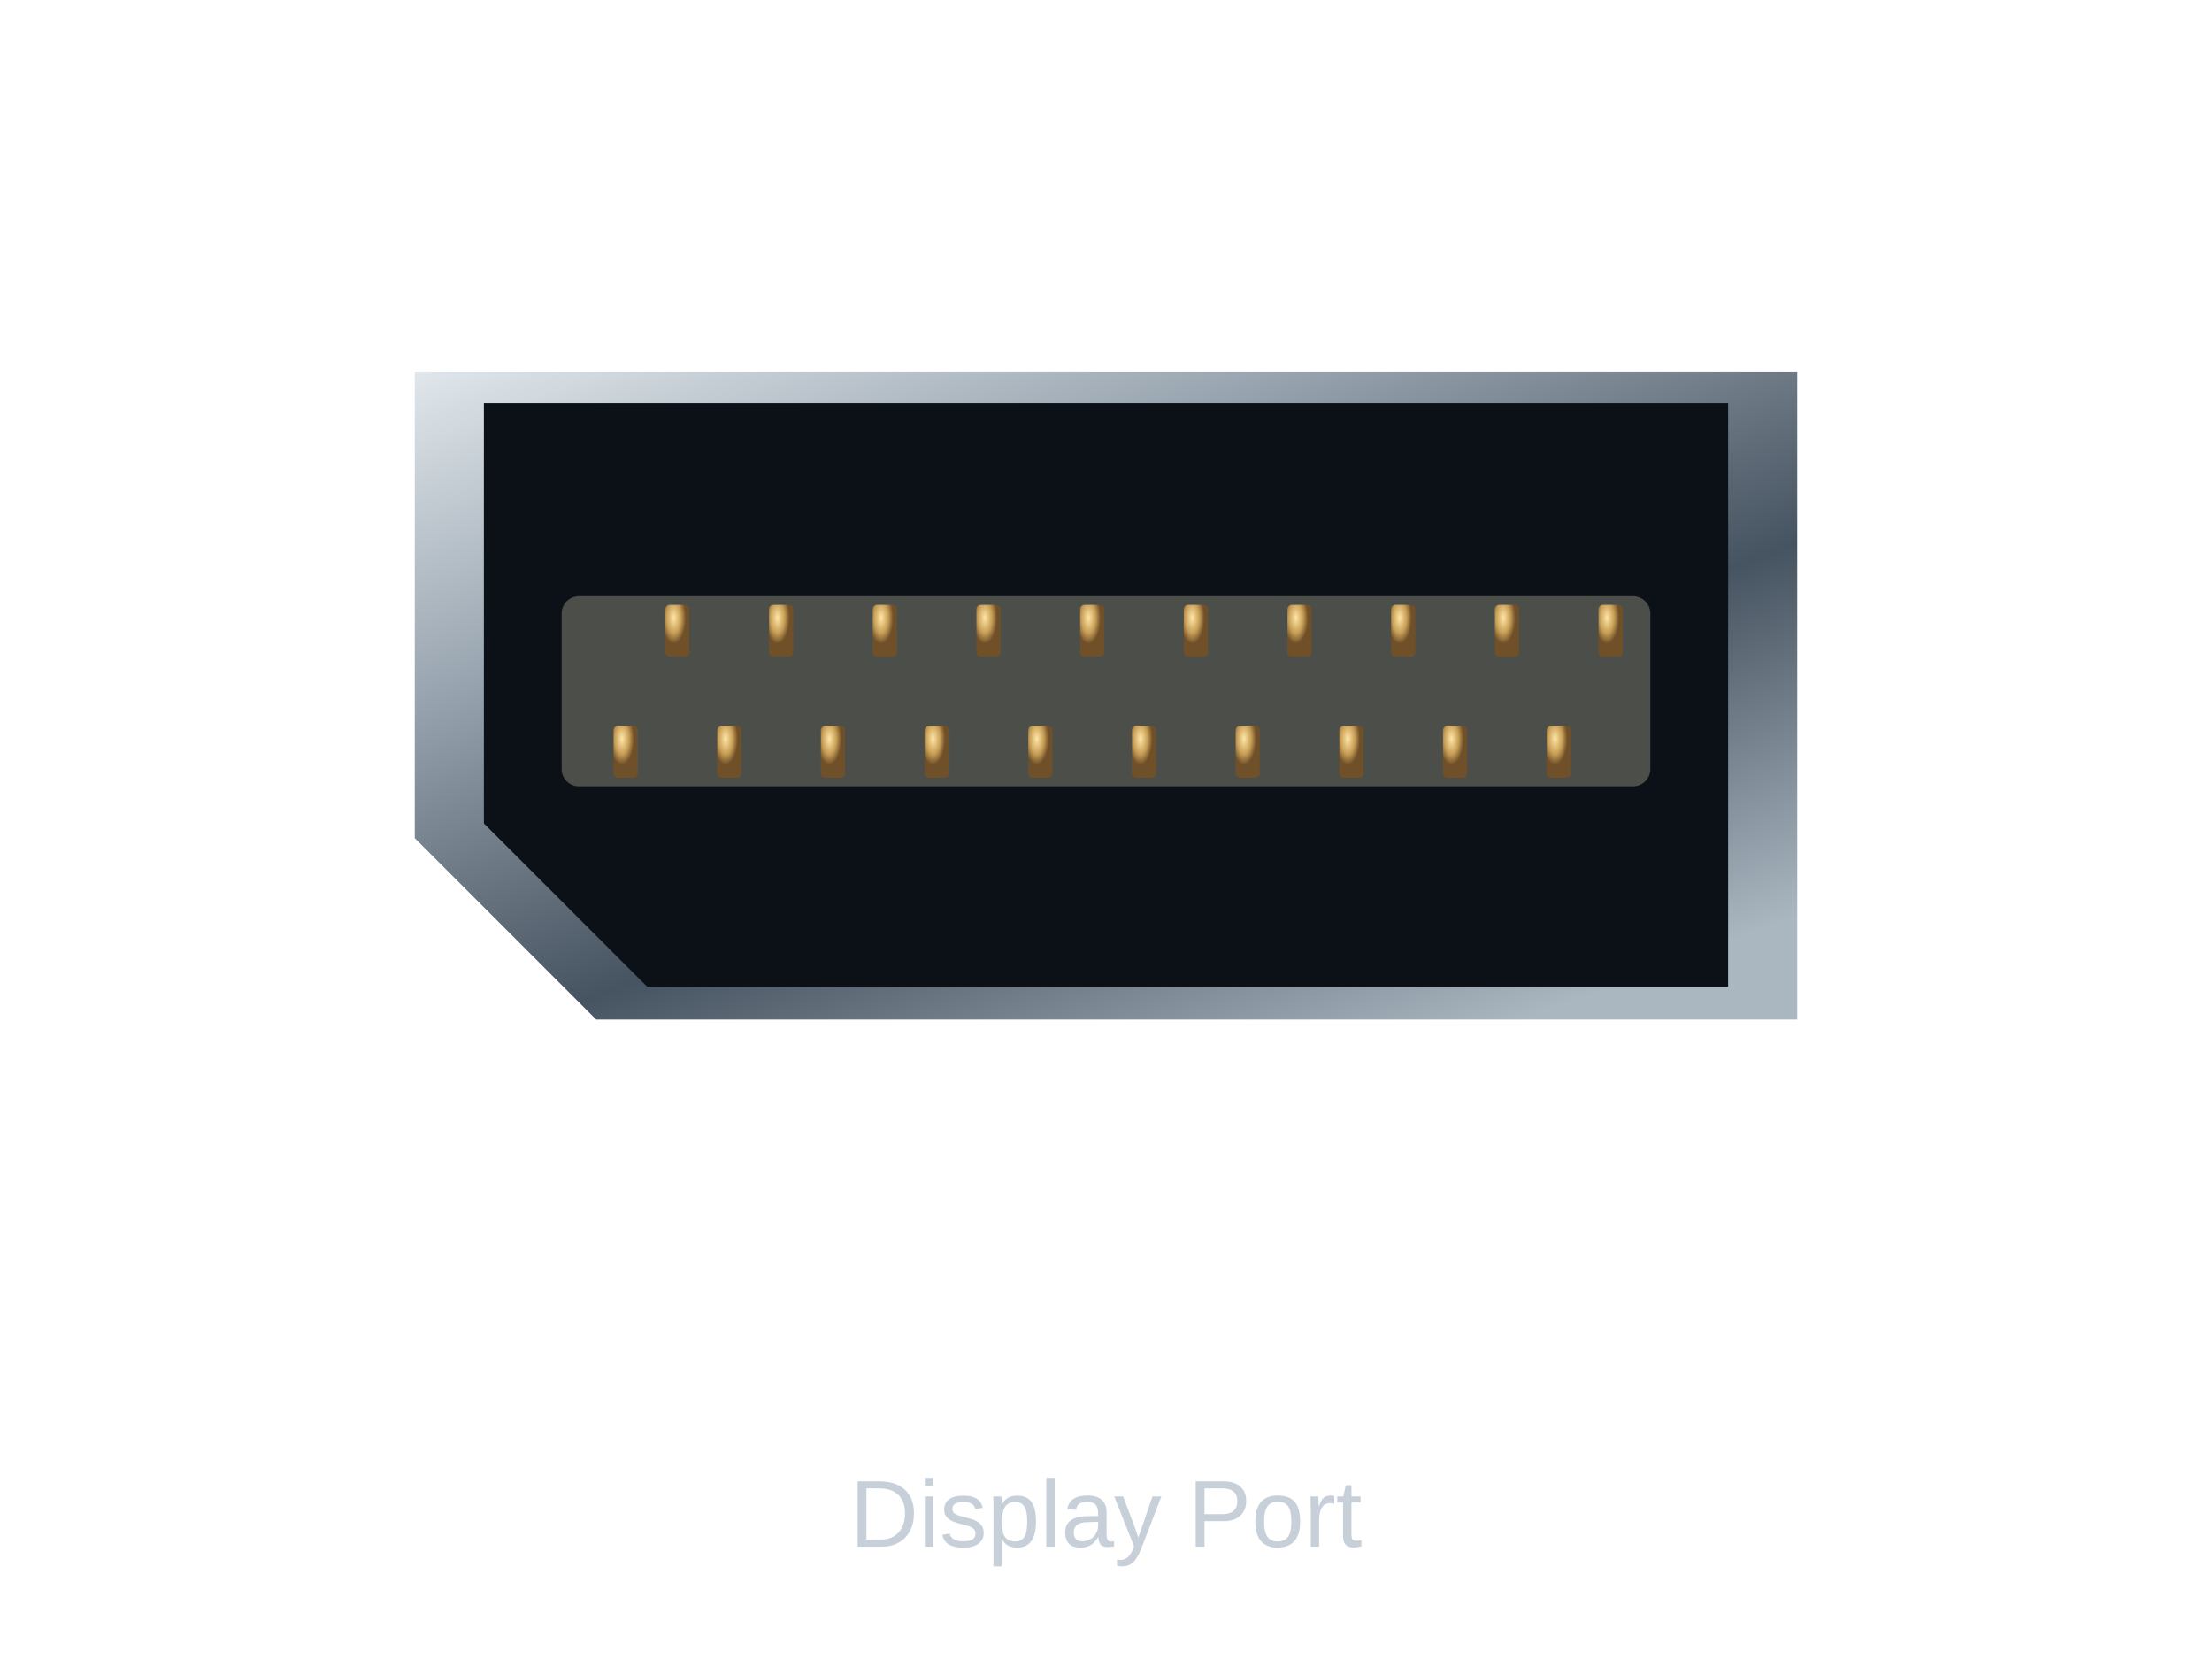
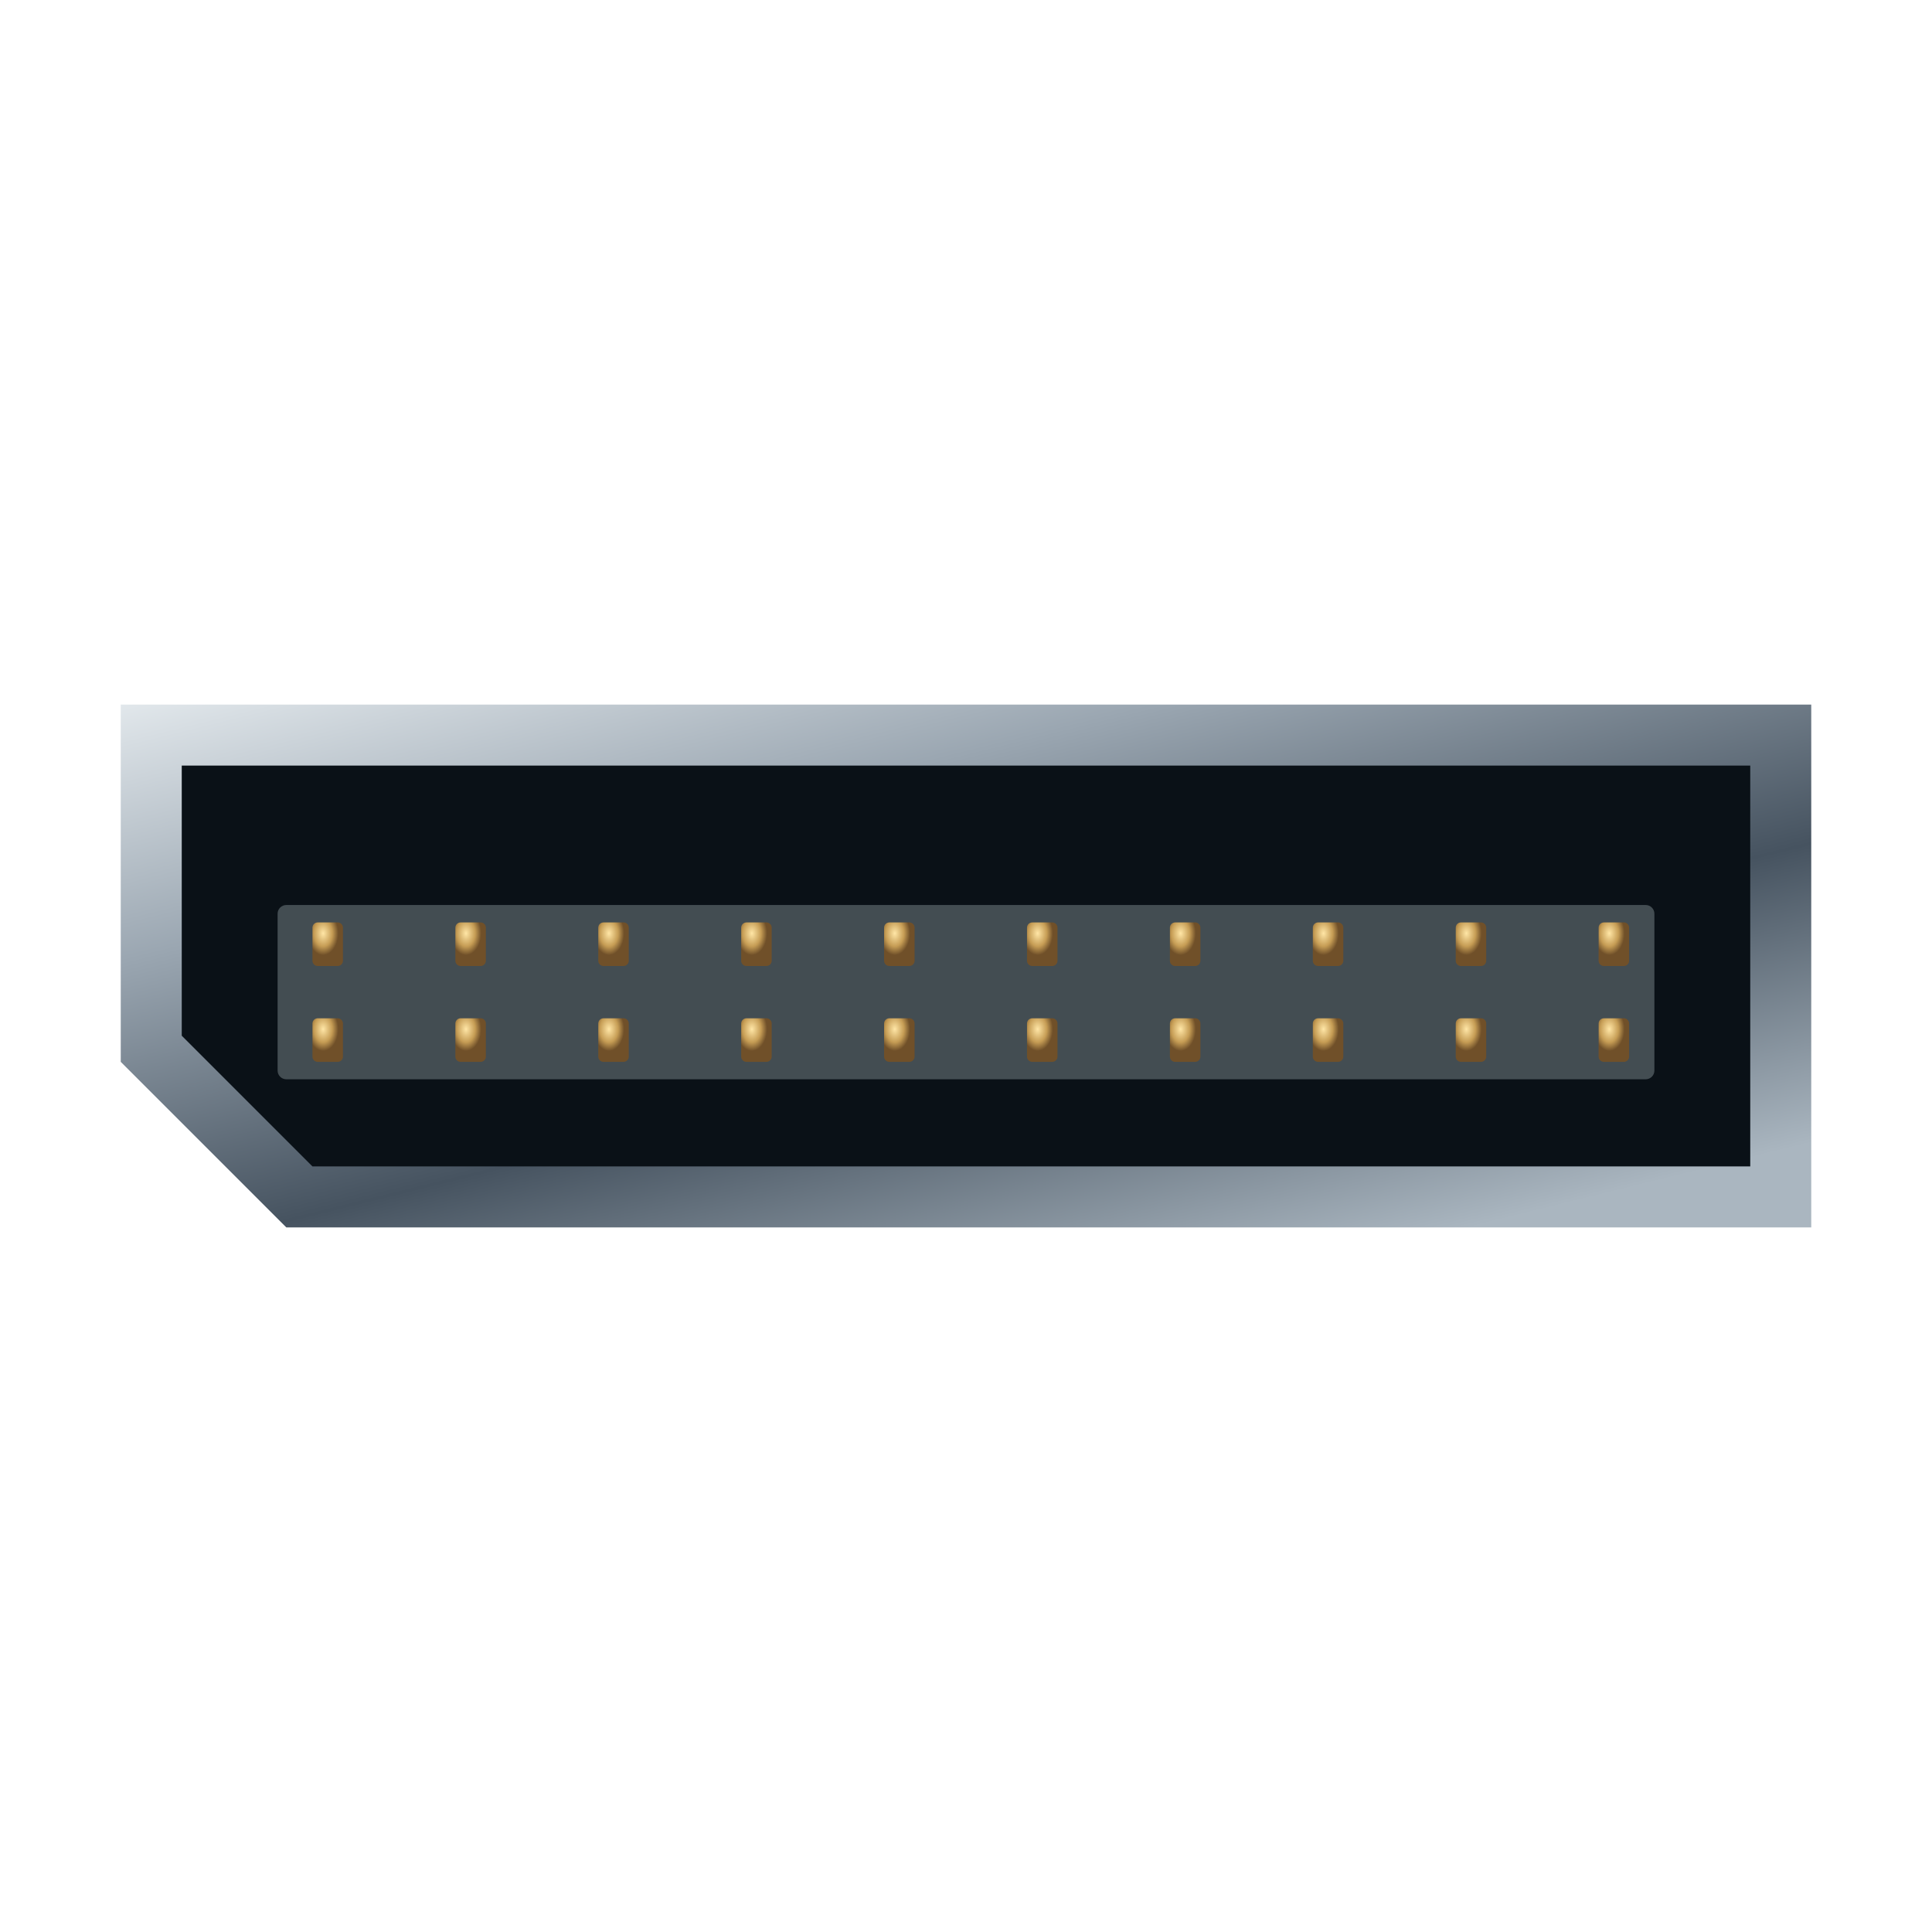
- <svg xmlns="http://www.w3.org/2000/svg" width="256" height="192" viewBox="0 0 256 192" role="img" aria-labelledby="title desc">
+ <svg xmlns="http://www.w3.org/2000/svg" width="256" height="256" viewBox="0 0 256 256" role="img" aria-labelledby="title desc" preserveAspectRatio="xMidYMid meet">
  <defs>
    <linearGradient id="metal" x1="0" y1="0" x2=".8" y2="1">
      <stop stop-color="#e1e7eb" />
      <stop offset=".3" stop-color="#9aa6b1" />
      <stop offset=".65" stop-color="#465360" />
      <stop offset="1" stop-color="#aab6c0" />
    </linearGradient>
    <linearGradient id="polymer" x1="0" y1="0" x2=".8" y2="1">
      <stop stop-color="#56616b" />
      <stop offset=".45" stop-color="#252e37" />
      <stop offset="1" stop-color="#111820" />
    </linearGradient>
    <radialGradient id="gold" cx=".35" cy=".25">
      <stop stop-color="#ffe6a6" />
      <stop offset=".6" stop-color="#c69d55" />
      <stop offset="1" stop-color="#705029" />
    </radialGradient>
  </defs>
-   <path d="M 48 43 H 208 V 118 H 69 L 48 97 Z" fill="url(#metal)" />
-   <g transform="translate(128 80) scale(.9) translate(-128 -80)">
-     <path d="M 48 43 H 208 V 118 H 69 L 48 97 Z" fill="#0b1117" />
+   <g id="artwork" transform="translate(128 128) scale(1.154639) translate(-128 -78)">
+     <path d="M 31 48 H 225 V 108 H 50 L 31 89 Z" fill="url(#metal)" />
+     <path d="M 38 55 H 218 V 101 H 53 L 38 86 Z" fill="#0a1117" />
+     <rect x="49" y="71" width="158" height="20" rx="1" fill="#434d52" />
+     <rect x="53.0" y="73" width="3.5" height="5" rx="0.6" fill="url(#gold)" data-contact="1" />
+     <rect x="69.4" y="73" width="3.5" height="5" rx="0.6" fill="url(#gold)" data-contact="1" />
+     <rect x="85.8" y="73" width="3.5" height="5" rx="0.6" fill="url(#gold)" data-contact="1" />
+     <rect x="102.2" y="73" width="3.5" height="5" rx="0.6" fill="url(#gold)" data-contact="1" />
+     <rect x="118.6" y="73" width="3.5" height="5" rx="0.6" fill="url(#gold)" data-contact="1" />
+     <rect x="135.0" y="73" width="3.5" height="5" rx="0.6" fill="url(#gold)" data-contact="1" />
+     <rect x="151.4" y="73" width="3.5" height="5" rx="0.6" fill="url(#gold)" data-contact="1" />
+     <rect x="167.8" y="73" width="3.5" height="5" rx="0.6" fill="url(#gold)" data-contact="1" />
+     <rect x="184.2" y="73" width="3.5" height="5" rx="0.6" fill="url(#gold)" data-contact="1" />
+     <rect x="200.6" y="73" width="3.5" height="5" rx="0.6" fill="url(#gold)" data-contact="1" />
+     <rect x="53.0" y="84" width="3.5" height="5" rx="0.6" fill="url(#gold)" data-contact="1" />
+     <rect x="69.4" y="84" width="3.5" height="5" rx="0.6" fill="url(#gold)" data-contact="1" />
+     <rect x="85.8" y="84" width="3.5" height="5" rx="0.6" fill="url(#gold)" data-contact="1" />
+     <rect x="102.2" y="84" width="3.5" height="5" rx="0.6" fill="url(#gold)" data-contact="1" />
+     <rect x="118.6" y="84" width="3.5" height="5" rx="0.6" fill="url(#gold)" data-contact="1" />
+     <rect x="135.0" y="84" width="3.5" height="5" rx="0.6" fill="url(#gold)" data-contact="1" />
+     <rect x="151.4" y="84" width="3.5" height="5" rx="0.6" fill="url(#gold)" data-contact="1" />
+     <rect x="167.8" y="84" width="3.5" height="5" rx="0.6" fill="url(#gold)" data-contact="1" />
+     <rect x="184.2" y="84" width="3.5" height="5" rx="0.6" fill="url(#gold)" data-contact="1" />
+     <rect x="200.6" y="84" width="3.5" height="5" rx="0.6" fill="url(#gold)" data-contact="1" />
  </g>
-   <rect x="65" y="69" width="126" height="22" rx="2" fill="#4c4e49" />
-   <rect x="71.0" y="84" width="2.8" height="6" rx="0.5" fill="url(#gold)" data-contact="1" />
-   <rect x="77.0" y="70" width="2.8" height="6" rx="0.5" fill="url(#gold)" data-contact="1" />
-   <rect x="83.0" y="84" width="2.8" height="6" rx="0.5" fill="url(#gold)" data-contact="1" />
-   <rect x="89.0" y="70" width="2.8" height="6" rx="0.5" fill="url(#gold)" data-contact="1" />
-   <rect x="95.0" y="84" width="2.8" height="6" rx="0.5" fill="url(#gold)" data-contact="1" />
-   <rect x="101.0" y="70" width="2.8" height="6" rx="0.5" fill="url(#gold)" data-contact="1" />
-   <rect x="107.0" y="84" width="2.8" height="6" rx="0.5" fill="url(#gold)" data-contact="1" />
-   <rect x="113.0" y="70" width="2.8" height="6" rx="0.5" fill="url(#gold)" data-contact="1" />
-   <rect x="119.0" y="84" width="2.8" height="6" rx="0.5" fill="url(#gold)" data-contact="1" />
-   <rect x="125.0" y="70" width="2.8" height="6" rx="0.5" fill="url(#gold)" data-contact="1" />
-   <rect x="131.0" y="84" width="2.8" height="6" rx="0.5" fill="url(#gold)" data-contact="1" />
-   <rect x="137.0" y="70" width="2.8" height="6" rx="0.5" fill="url(#gold)" data-contact="1" />
-   <rect x="143.0" y="84" width="2.8" height="6" rx="0.5" fill="url(#gold)" data-contact="1" />
-   <rect x="149.0" y="70" width="2.8" height="6" rx="0.5" fill="url(#gold)" data-contact="1" />
-   <rect x="155.0" y="84" width="2.8" height="6" rx="0.5" fill="url(#gold)" data-contact="1" />
-   <rect x="161.0" y="70" width="2.8" height="6" rx="0.5" fill="url(#gold)" data-contact="1" />
-   <rect x="167.0" y="84" width="2.8" height="6" rx="0.5" fill="url(#gold)" data-contact="1" />
-   <rect x="173.0" y="70" width="2.8" height="6" rx="0.5" fill="url(#gold)" data-contact="1" />
-   <rect x="179.0" y="84" width="2.8" height="6" rx="0.5" fill="url(#gold)" data-contact="1" />
-   <rect x="185.0" y="70" width="2.8" height="6" rx="0.5" fill="url(#gold)" data-contact="1" />
-   <text x="128" y="179" text-anchor="middle" font-family="Arial, sans-serif" font-size="11" fill="#c7d0d8">Display Port</text>
</svg>
